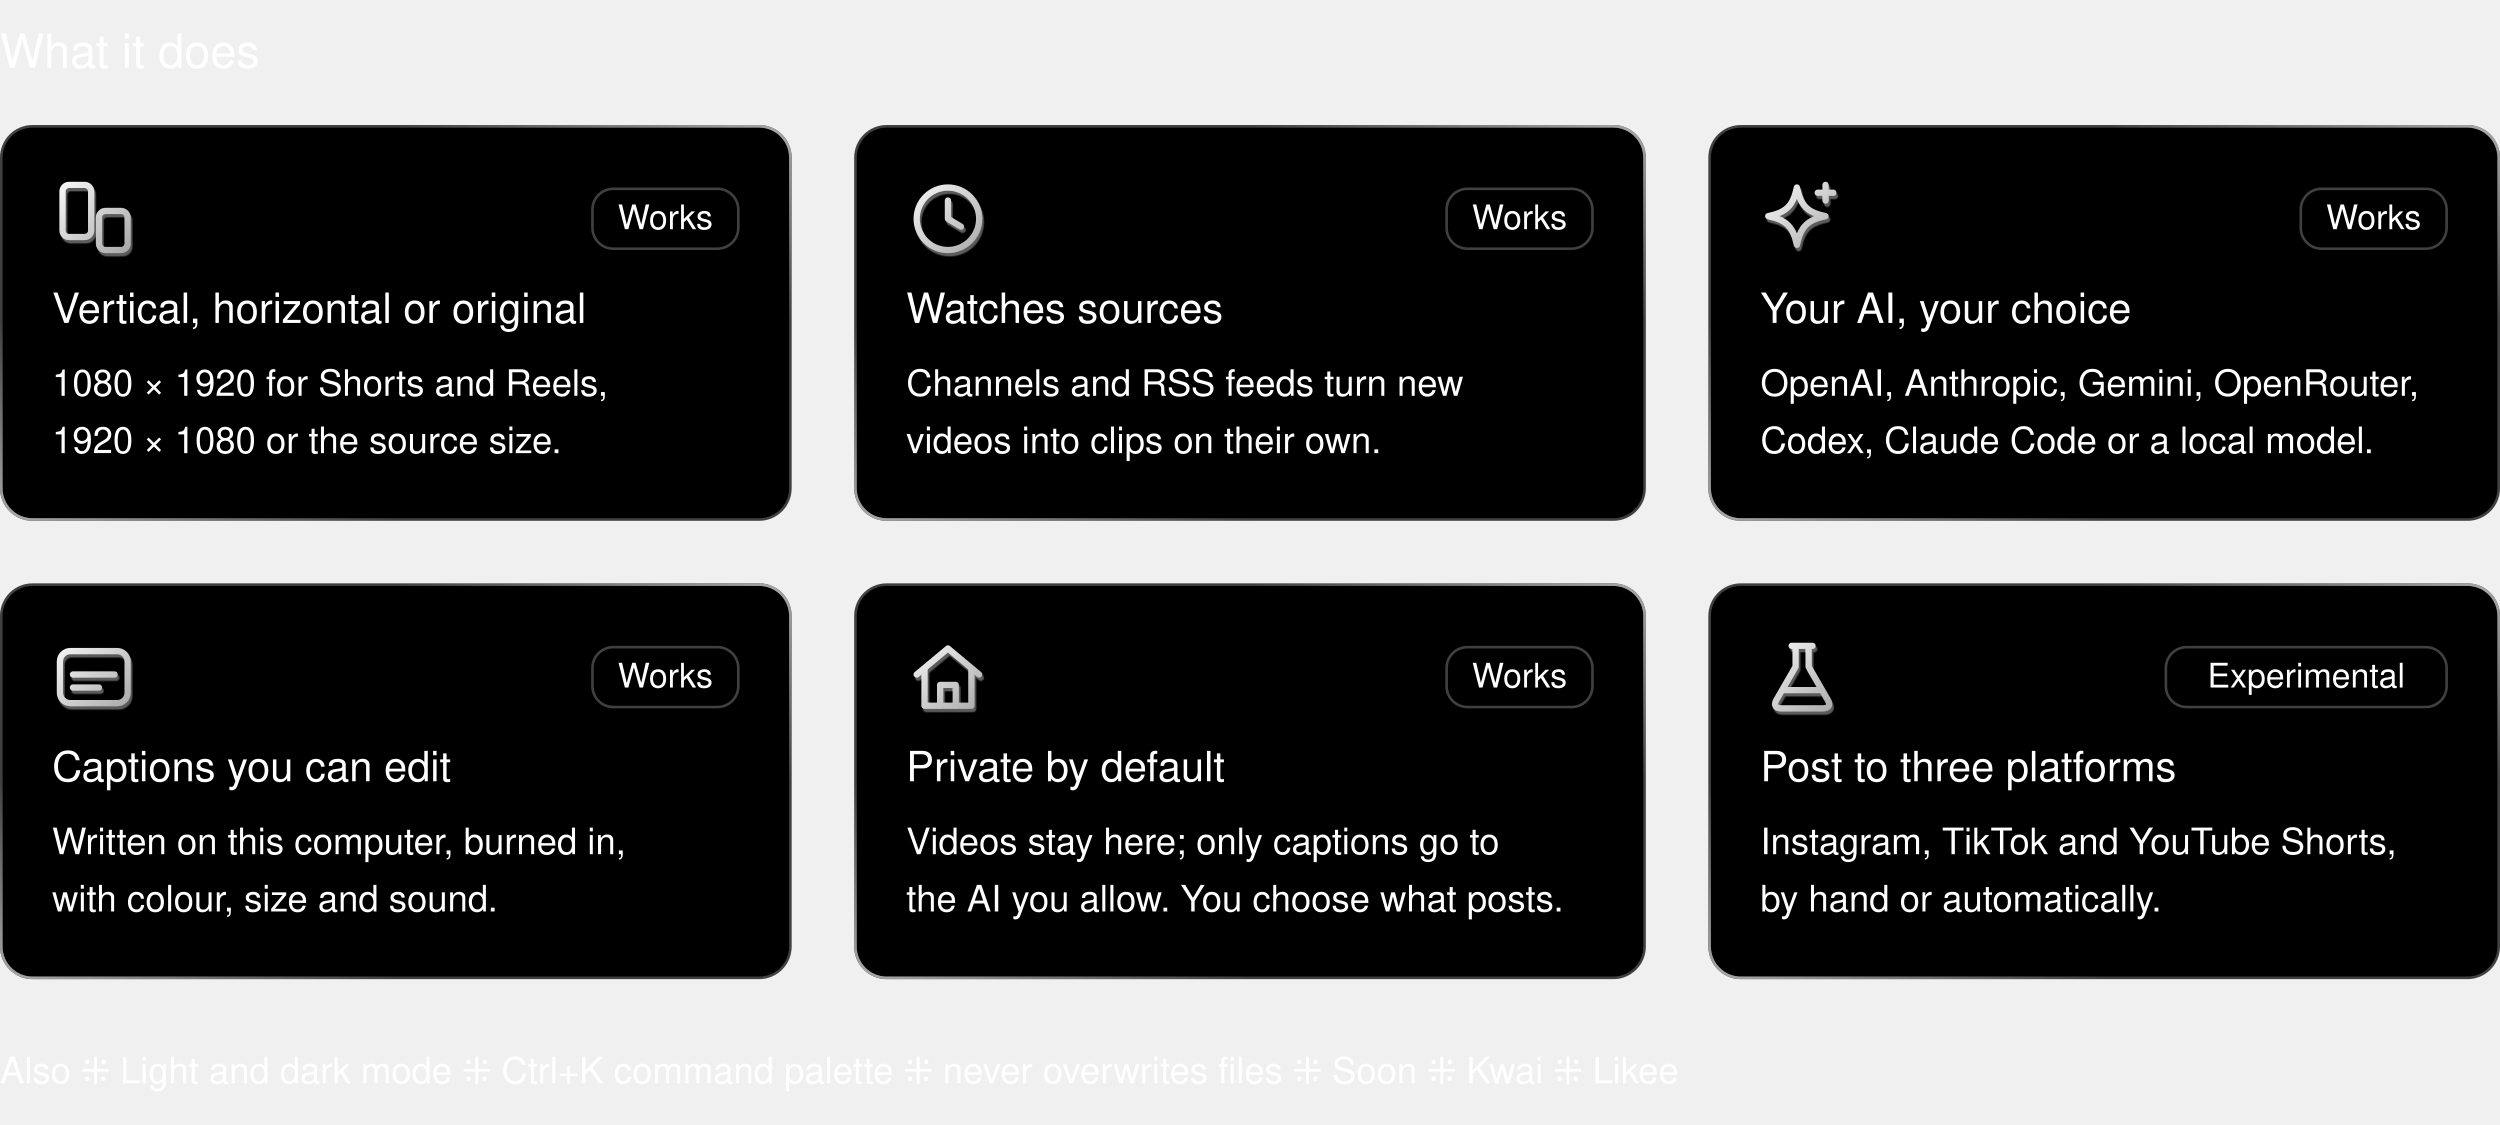
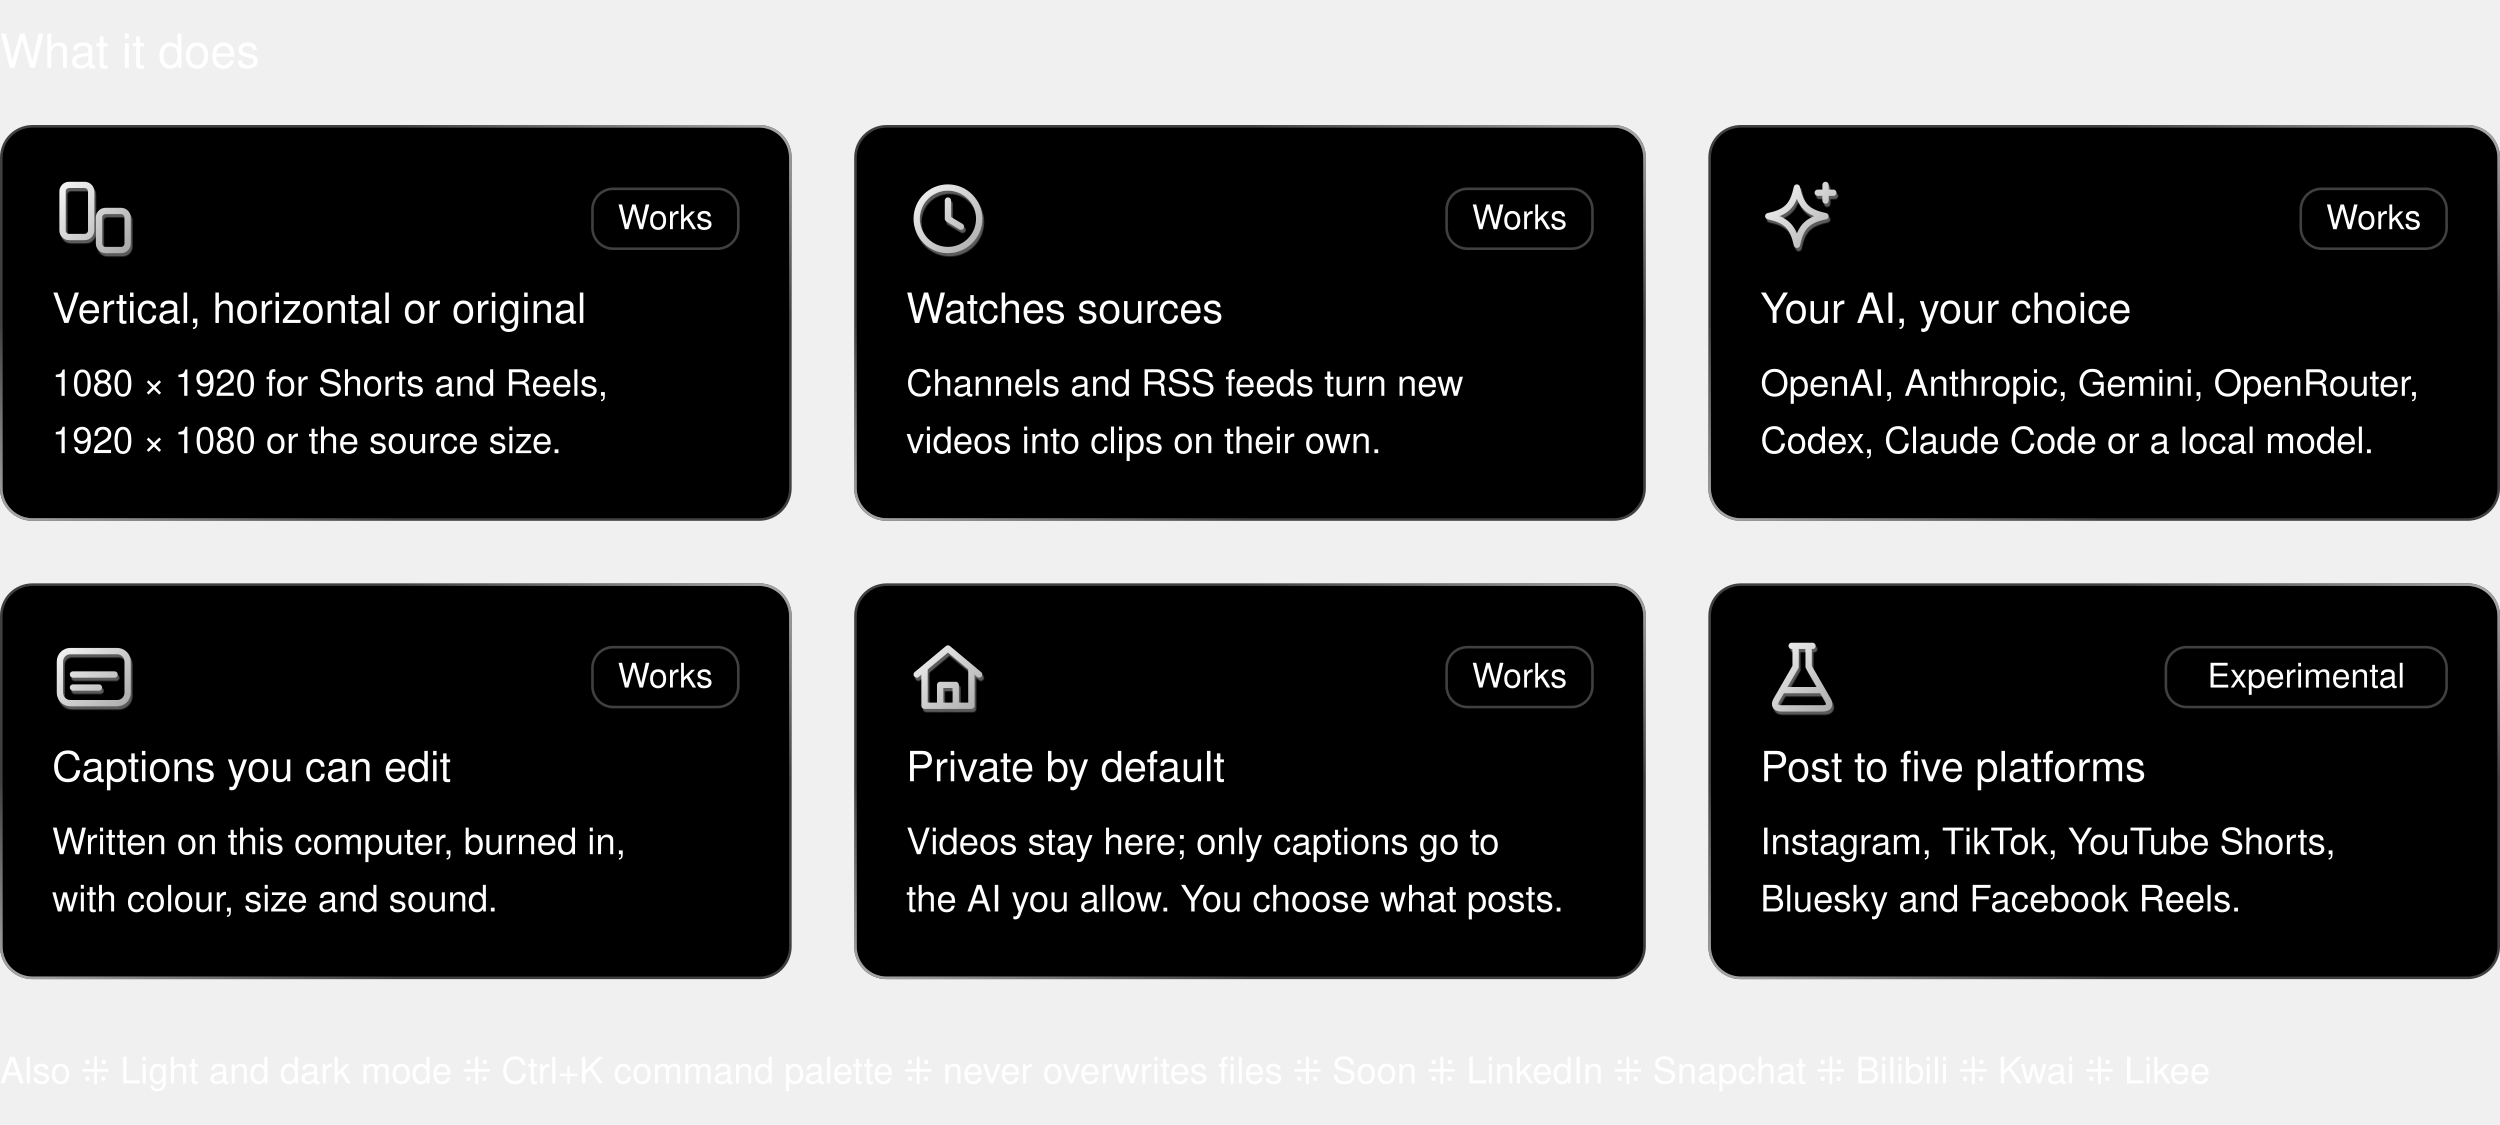
<svg xmlns="http://www.w3.org/2000/svg" width="960" height="432" viewBox="0 0 960 432" role="img" aria-label="What it does">
  <defs>
    <radialGradient id="tr" cx="1" cy="0" r="0.5" gradientUnits="objectBoundingBox">
      <stop offset="0" stop-color="#a9a9a9" />
      <stop offset="1" stop-color="#a9a9a9" stop-opacity="0" />
    </radialGradient>
    <radialGradient id="bl" cx="0" cy="1" r="0.5" gradientUnits="objectBoundingBox">
      <stop offset="0" stop-color="#a9a9a9" />
      <stop offset="1" stop-color="#a9a9a9" stop-opacity="0" />
    </radialGradient>
    <linearGradient id="face" x1="0" y1="0" x2="1" y2="1">
      <stop offset="0" stop-color="#ffffff" />
      <stop offset="1" stop-color="#a0a0a0" />
    </linearGradient>
    <linearGradient id="iface" x1="0" y1="0" x2="32" y2="32" gradientUnits="userSpaceOnUse">
      <stop offset="0" stop-color="#ffffff" />
      <stop offset="1" stop-color="#a0a0a0" />
    </linearGradient>
    <linearGradient id="iface24" x1="0" y1="0" x2="24" y2="24" gradientUnits="userSpaceOnUse">
      <stop offset="0" stop-color="#ffffff" />
      <stop offset="1" stop-color="#a0a0a0" />
    </linearGradient>
    <filter id="idepth" x="-20%" y="-20%" width="150%" height="150%">
      <feDropShadow dx="0.64" dy="1.28" stdDeviation="0.16" flood-color="#606060" flood-opacity="0.95" />
    </filter>
  </defs>
  <text x="0" y="26" font-size="18" font-weight="400" fill="#ffffff" text-anchor="start" font-family="&quot;Helvetica Neue&quot;, Helvetica, Arial, sans-serif">What it does</text>
  <rect x="0.5" y="48.5" width="303.0" height="151" rx="12" fill="#000000" stroke="#404040" />
  <rect x="0.5" y="48.5" width="303.0" height="151" rx="12" fill="none" stroke="url(#tr)" />
  <rect x="0.5" y="48.5" width="303.0" height="151" rx="12" fill="none" stroke="url(#bl)" />
  <svg x="20.0" y="68" width="32" height="32" viewBox="0 0 32 32" aria-hidden="true">
    <g fill="none" stroke="url(#iface)" stroke-width="2.4" stroke-linecap="round" stroke-linejoin="round" filter="url(#idepth)">
      <rect x="4" y="3" width="11" height="20" rx="2.5" />
      <rect x="18" y="13" width="11" height="15" rx="2.5" />
    </g>
  </svg>
  <rect x="227.5" y="72.5" width="56.0" height="23" rx="8" fill="none" stroke="#404040" />
  <text x="255.5" y="88" font-size="13" font-weight="400" fill="#ffffff" text-anchor="middle" font-family="&quot;Helvetica Neue&quot;, Helvetica, Arial, sans-serif">Works</text>
  <text x="20.0" y="124" font-size="16" font-weight="500" fill="#ffffff" text-anchor="start" font-family="&quot;Helvetica Neue&quot;, Helvetica, Arial, sans-serif">Vertical, horizontal or original</text>
  <text x="20.0" y="152" font-size="14" font-weight="400" fill="#ffffff" text-anchor="start" font-family="&quot;Helvetica Neue&quot;, Helvetica, Arial, sans-serif">1080 × 1920 for Shorts and Reels,</text>
  <text x="20.0" y="174" font-size="14" font-weight="400" fill="#ffffff" text-anchor="start" font-family="&quot;Helvetica Neue&quot;, Helvetica, Arial, sans-serif">1920 × 1080 or the source size.</text>
  <rect x="328.5" y="48.5" width="303.0" height="151" rx="12" fill="#000000" stroke="#404040" />
  <rect x="328.5" y="48.5" width="303.0" height="151" rx="12" fill="none" stroke="url(#tr)" />
  <rect x="328.5" y="48.5" width="303.0" height="151" rx="12" fill="none" stroke="url(#bl)" />
  <svg x="348.0" y="68" width="32" height="32" viewBox="0 0 32 32" aria-hidden="true">
    <g fill="none" stroke="url(#iface)" stroke-width="2.4" stroke-linecap="round" stroke-linejoin="round" filter="url(#idepth)">
      <circle cx="16" cy="16" r="12" />
      <path d="M16 9 V16 L21 19" />
    </g>
  </svg>
  <rect x="555.5" y="72.5" width="56.0" height="23" rx="8" fill="none" stroke="#404040" />
  <text x="583.5" y="88" font-size="13" font-weight="400" fill="#ffffff" text-anchor="middle" font-family="&quot;Helvetica Neue&quot;, Helvetica, Arial, sans-serif">Works</text>
  <text x="348.0" y="124" font-size="16" font-weight="500" fill="#ffffff" text-anchor="start" font-family="&quot;Helvetica Neue&quot;, Helvetica, Arial, sans-serif">Watches sources</text>
  <text x="348.0" y="152" font-size="14" font-weight="400" fill="#ffffff" text-anchor="start" font-family="&quot;Helvetica Neue&quot;, Helvetica, Arial, sans-serif">Channels and RSS feeds turn new</text>
  <text x="348.0" y="174" font-size="14" font-weight="400" fill="#ffffff" text-anchor="start" font-family="&quot;Helvetica Neue&quot;, Helvetica, Arial, sans-serif">videos into clips on their own.</text>
  <rect x="656.5" y="48.5" width="303.0" height="151" rx="12" fill="#000000" stroke="#404040" />
  <rect x="656.5" y="48.5" width="303.0" height="151" rx="12" fill="none" stroke="url(#tr)" />
  <rect x="656.5" y="48.5" width="303.0" height="151" rx="12" fill="none" stroke="url(#bl)" />
  <svg x="676.0" y="68" width="32" height="32" viewBox="0 0 32 32" aria-hidden="true">
    <g fill="none" stroke="url(#iface)" stroke-width="2.4" stroke-linecap="round" stroke-linejoin="round" filter="url(#idepth)">
      <path d="M14 4 C15.5 11 18 13.5 25 15 C18 16.5 15.5 19 14 26 C12.5 19 10 16.5 3 15 C10 13.5 12.5 11 14 4 Z" />
      <path d="M25 3 V9 M22 6 H28" />
    </g>
  </svg>
  <rect x="883.5" y="72.5" width="56.0" height="23" rx="8" fill="none" stroke="#404040" />
  <text x="911.5" y="88" font-size="13" font-weight="400" fill="#ffffff" text-anchor="middle" font-family="&quot;Helvetica Neue&quot;, Helvetica, Arial, sans-serif">Works</text>
  <text x="676.0" y="124" font-size="16" font-weight="500" fill="#ffffff" text-anchor="start" font-family="&quot;Helvetica Neue&quot;, Helvetica, Arial, sans-serif">Your AI, your choice</text>
  <text x="676.0" y="152" font-size="14" font-weight="400" fill="#ffffff" text-anchor="start" font-family="&quot;Helvetica Neue&quot;, Helvetica, Arial, sans-serif">OpenAI, Anthropic, Gemini, OpenRouter,</text>
  <text x="676.0" y="174" font-size="14" font-weight="400" fill="#ffffff" text-anchor="start" font-family="&quot;Helvetica Neue&quot;, Helvetica, Arial, sans-serif">Codex, Claude Code or a local model.</text>
  <rect x="0.5" y="224.5" width="303.0" height="151" rx="12" fill="#000000" stroke="#404040" />
  <rect x="0.5" y="224.5" width="303.0" height="151" rx="12" fill="none" stroke="url(#tr)" />
  <rect x="0.5" y="224.5" width="303.0" height="151" rx="12" fill="none" stroke="url(#bl)" />
  <svg x="20.0" y="244" width="32" height="32" viewBox="0 0 32 32" aria-hidden="true">
    <g fill="none" stroke="url(#iface)" stroke-width="2.4" stroke-linecap="round" stroke-linejoin="round" filter="url(#idepth)">
      <rect x="3" y="6" width="26" height="20" rx="4" />
      <path d="M8 15 H24 M8 20 H18" />
    </g>
  </svg>
  <rect x="227.5" y="248.5" width="56.0" height="23" rx="8" fill="none" stroke="#404040" />
  <text x="255.5" y="264" font-size="13" font-weight="400" fill="#ffffff" text-anchor="middle" font-family="&quot;Helvetica Neue&quot;, Helvetica, Arial, sans-serif">Works</text>
  <text x="20.0" y="300" font-size="16" font-weight="500" fill="#ffffff" text-anchor="start" font-family="&quot;Helvetica Neue&quot;, Helvetica, Arial, sans-serif">Captions you can edit</text>
  <text x="20.0" y="328" font-size="14" font-weight="400" fill="#ffffff" text-anchor="start" font-family="&quot;Helvetica Neue&quot;, Helvetica, Arial, sans-serif">Written on this computer, burned in,</text>
  <text x="20.0" y="350" font-size="14" font-weight="400" fill="#ffffff" text-anchor="start" font-family="&quot;Helvetica Neue&quot;, Helvetica, Arial, sans-serif">with colour, size and sound.</text>
  <rect x="328.5" y="224.5" width="303.0" height="151" rx="12" fill="#000000" stroke="#404040" />
  <rect x="328.5" y="224.5" width="303.0" height="151" rx="12" fill="none" stroke="url(#tr)" />
  <rect x="328.5" y="224.5" width="303.0" height="151" rx="12" fill="none" stroke="url(#bl)" />
  <svg x="348.0" y="244" width="32" height="32" viewBox="0 0 32 32" aria-hidden="true">
    <g fill="none" stroke="url(#iface)" stroke-width="2.4" stroke-linecap="round" stroke-linejoin="round" filter="url(#idepth)">
      <path d="M4 15 L16 5 L28 15" />
      <path d="M7 13 V27 H25 V13" />
      <path d="M13 27 V19 H19 V27" />
    </g>
  </svg>
  <rect x="555.5" y="248.5" width="56.0" height="23" rx="8" fill="none" stroke="#404040" />
  <text x="583.5" y="264" font-size="13" font-weight="400" fill="#ffffff" text-anchor="middle" font-family="&quot;Helvetica Neue&quot;, Helvetica, Arial, sans-serif">Works</text>
  <text x="348.0" y="300" font-size="16" font-weight="500" fill="#ffffff" text-anchor="start" font-family="&quot;Helvetica Neue&quot;, Helvetica, Arial, sans-serif">Private by default</text>
  <text x="348.0" y="328" font-size="14" font-weight="400" fill="#ffffff" text-anchor="start" font-family="&quot;Helvetica Neue&quot;, Helvetica, Arial, sans-serif">Videos stay here; only captions go to</text>
  <text x="348.0" y="350" font-size="14" font-weight="400" fill="#ffffff" text-anchor="start" font-family="&quot;Helvetica Neue&quot;, Helvetica, Arial, sans-serif">the AI you allow. You choose what posts.</text>
  <rect x="656.5" y="224.5" width="303.0" height="151" rx="12" fill="#000000" stroke="#404040" />
  <rect x="656.5" y="224.5" width="303.0" height="151" rx="12" fill="none" stroke="url(#tr)" />
  <rect x="656.5" y="224.5" width="303.0" height="151" rx="12" fill="none" stroke="url(#bl)" />
  <svg x="676.0" y="244" width="32" height="32" viewBox="0 0 32 32" aria-hidden="true">
    <g fill="none" stroke="url(#iface)" stroke-width="2.4" stroke-linecap="round" stroke-linejoin="round" filter="url(#idepth)">
      <path d="M12 4 H20 M13.5 4 V12 L6 25 C5 27 6 28 8 28 H24 C26 28 27 27 26 25 L18.5 12 V4" />
      <path d="M9 21 H23" />
    </g>
  </svg>
  <rect x="831.7" y="248.5" width="107.8" height="23" rx="8" fill="none" stroke="#404040" />
  <text x="885.6" y="264" font-size="13" font-weight="400" fill="#ffffff" text-anchor="middle" font-family="&quot;Helvetica Neue&quot;, Helvetica, Arial, sans-serif">Experimental</text>
-   <text x="676.0" y="300" font-size="16" font-weight="500" fill="#ffffff" text-anchor="start" font-family="&quot;Helvetica Neue&quot;, Helvetica, Arial, sans-serif">Post to three platforms</text>
-   <text x="676.0" y="328" font-size="14" font-weight="400" fill="#ffffff" text-anchor="start" font-family="&quot;Helvetica Neue&quot;, Helvetica, Arial, sans-serif">Instagram, TikTok and YouTube Shorts,</text>
-   <text x="676.0" y="350" font-size="14" font-weight="400" fill="#ffffff" text-anchor="start" font-family="&quot;Helvetica Neue&quot;, Helvetica, Arial, sans-serif">by hand or automatically.</text>
-   <text x="0" y="416" font-size="14" font-weight="400" fill="#ffffff" text-anchor="start" font-family="&quot;Helvetica Neue&quot;, Helvetica, Arial, sans-serif">Also ⁜ Light and dark mode ⁜ Ctrl+K command palette ⁜ never overwrites files ⁜ Soon ⁜ Kwai ⁜ Likee</text>
+   <text x="676.0" y="300" font-size="16" font-weight="500" fill="#ffffff" text-anchor="start" font-family="&quot;Helvetica Neue&quot;, Helvetica, Arial, sans-serif">Post to five platforms</text>
+   <text x="676.0" y="328" font-size="14" font-weight="400" fill="#ffffff" text-anchor="start" font-family="&quot;Helvetica Neue&quot;, Helvetica, Arial, sans-serif">Instagram, TikTok, YouTube Shorts,</text>
+   <text x="676.0" y="350" font-size="14" font-weight="400" fill="#ffffff" text-anchor="start" font-family="&quot;Helvetica Neue&quot;, Helvetica, Arial, sans-serif">Bluesky and Facebook Reels.</text>
+   <text x="0" y="416" font-size="14" font-weight="400" fill="#ffffff" text-anchor="start" font-family="&quot;Helvetica Neue&quot;, Helvetica, Arial, sans-serif">Also ⁜ Light and dark mode ⁜ Ctrl+K command palette ⁜ never overwrites files ⁜ Soon ⁜ LinkedIn ⁜ Snapchat ⁜ Bilibili ⁜ Kwai ⁜ Likee</text>
</svg>
